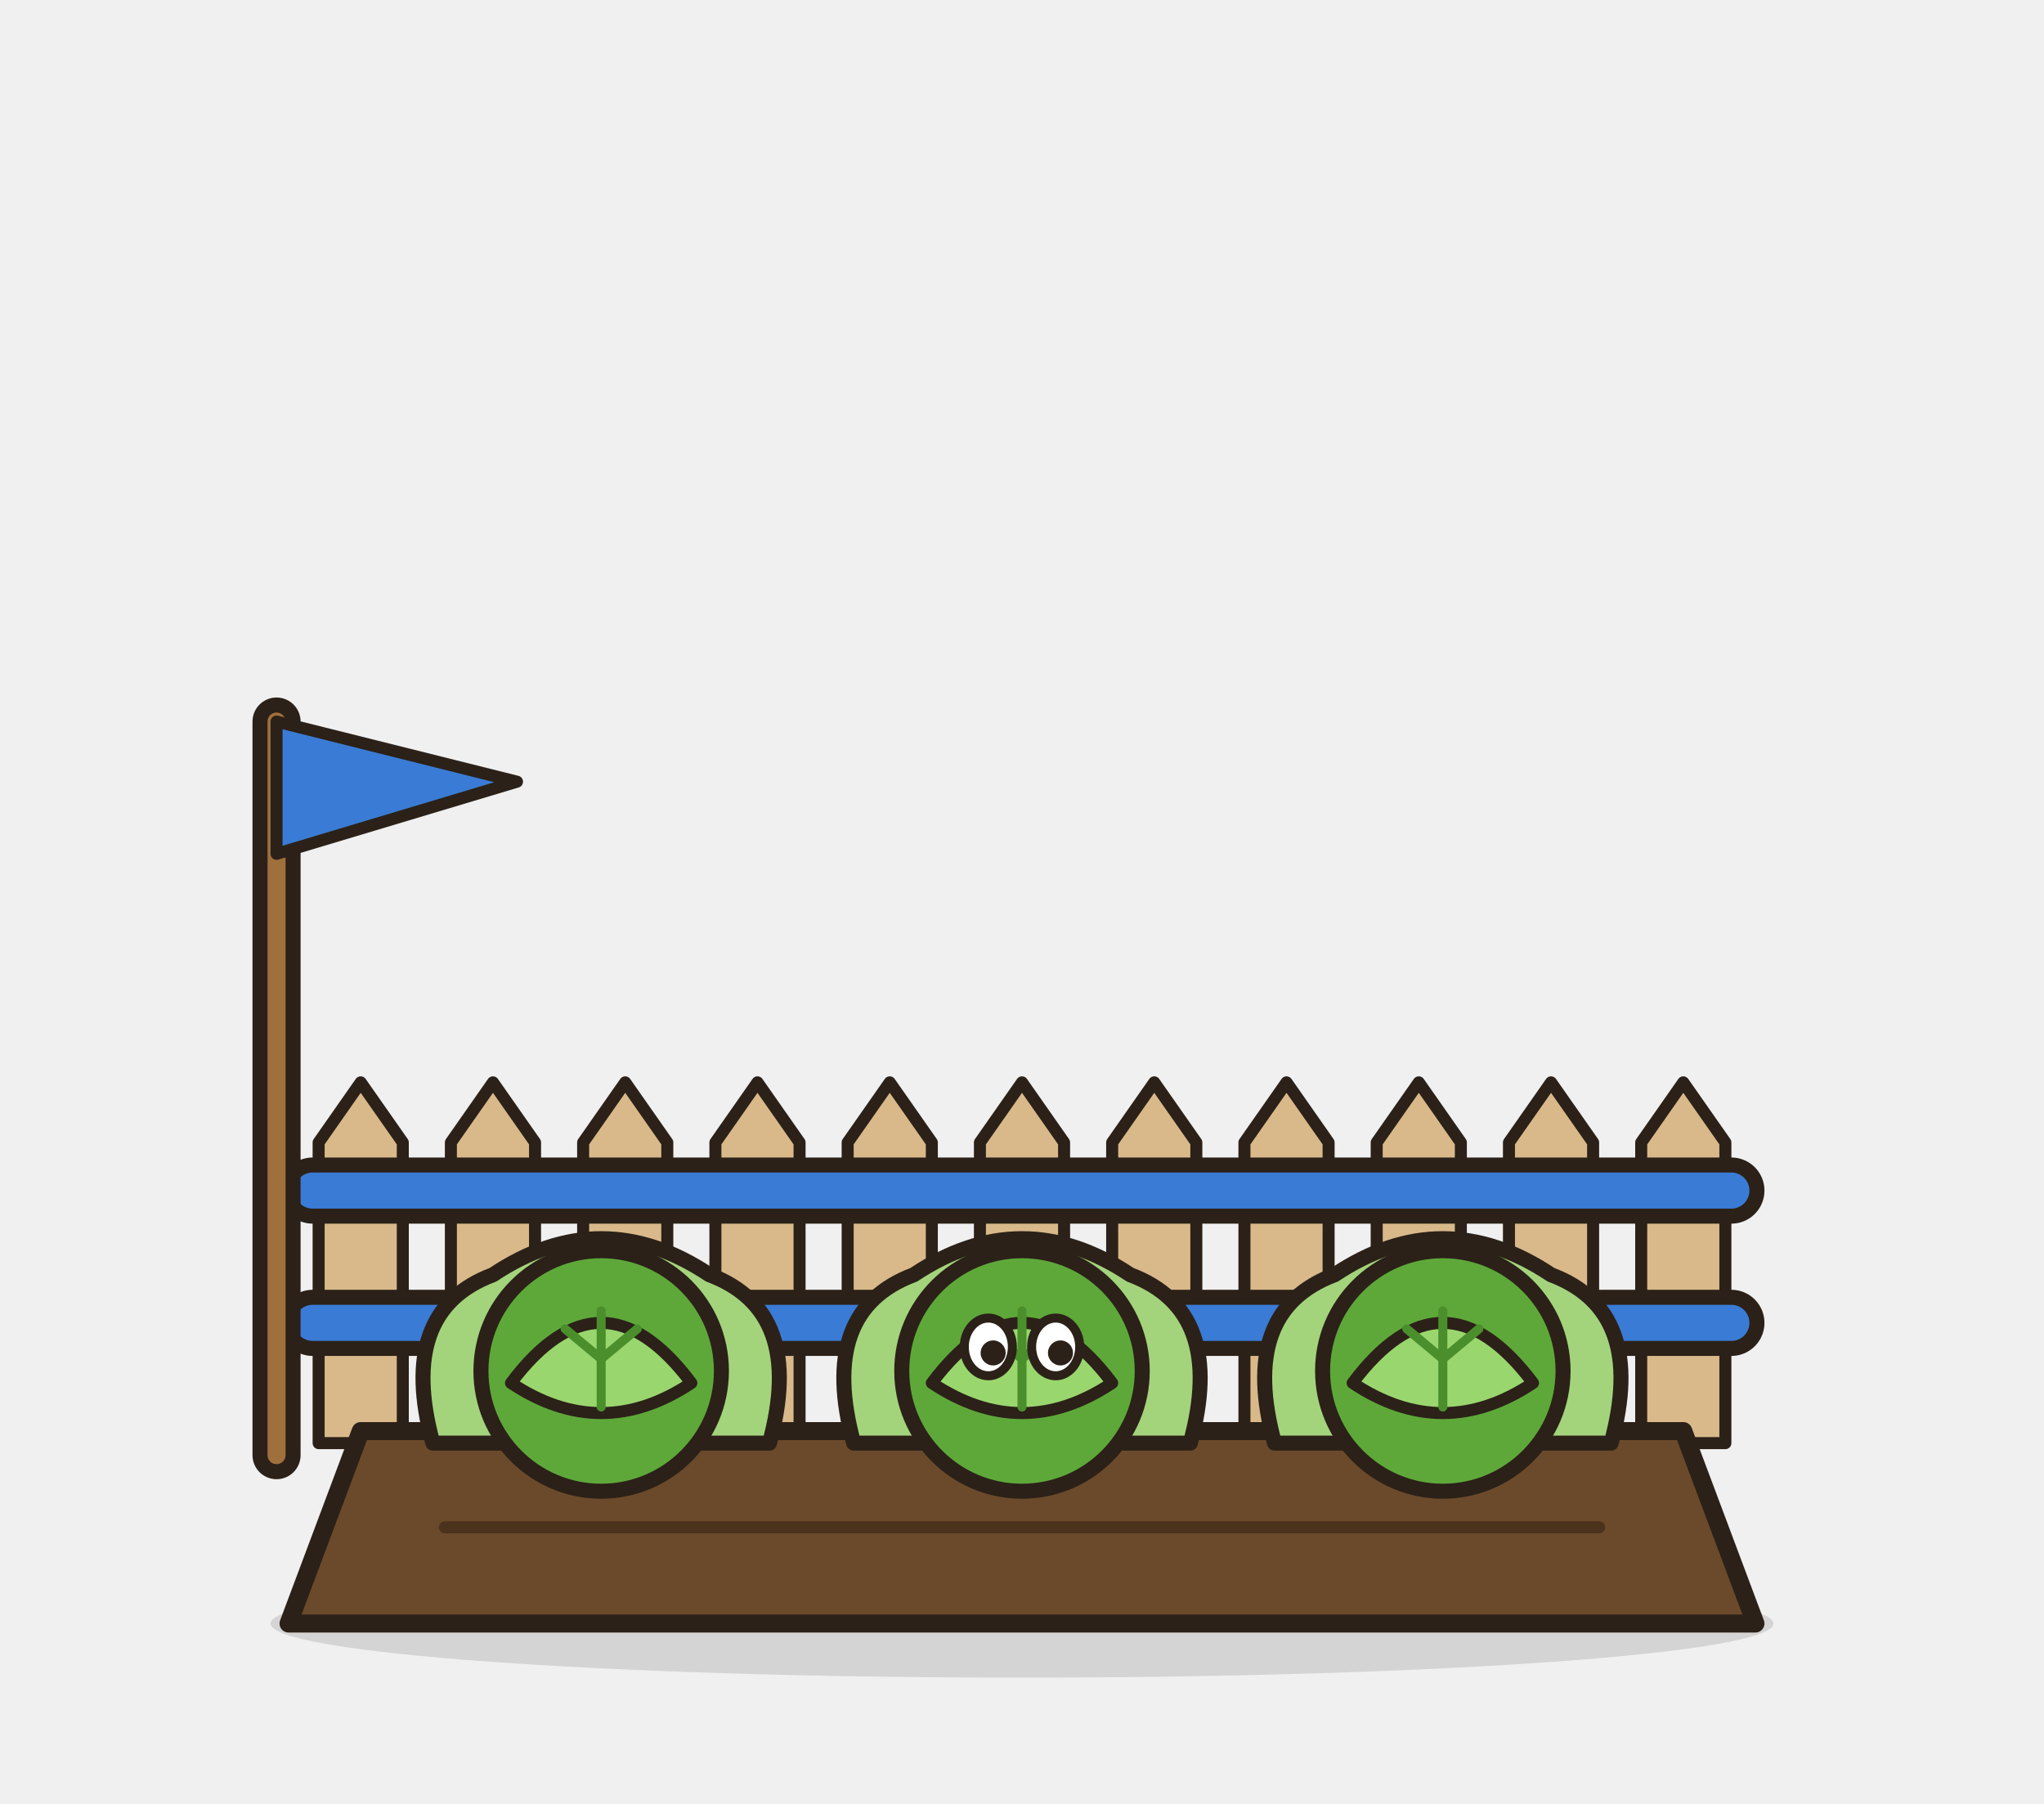
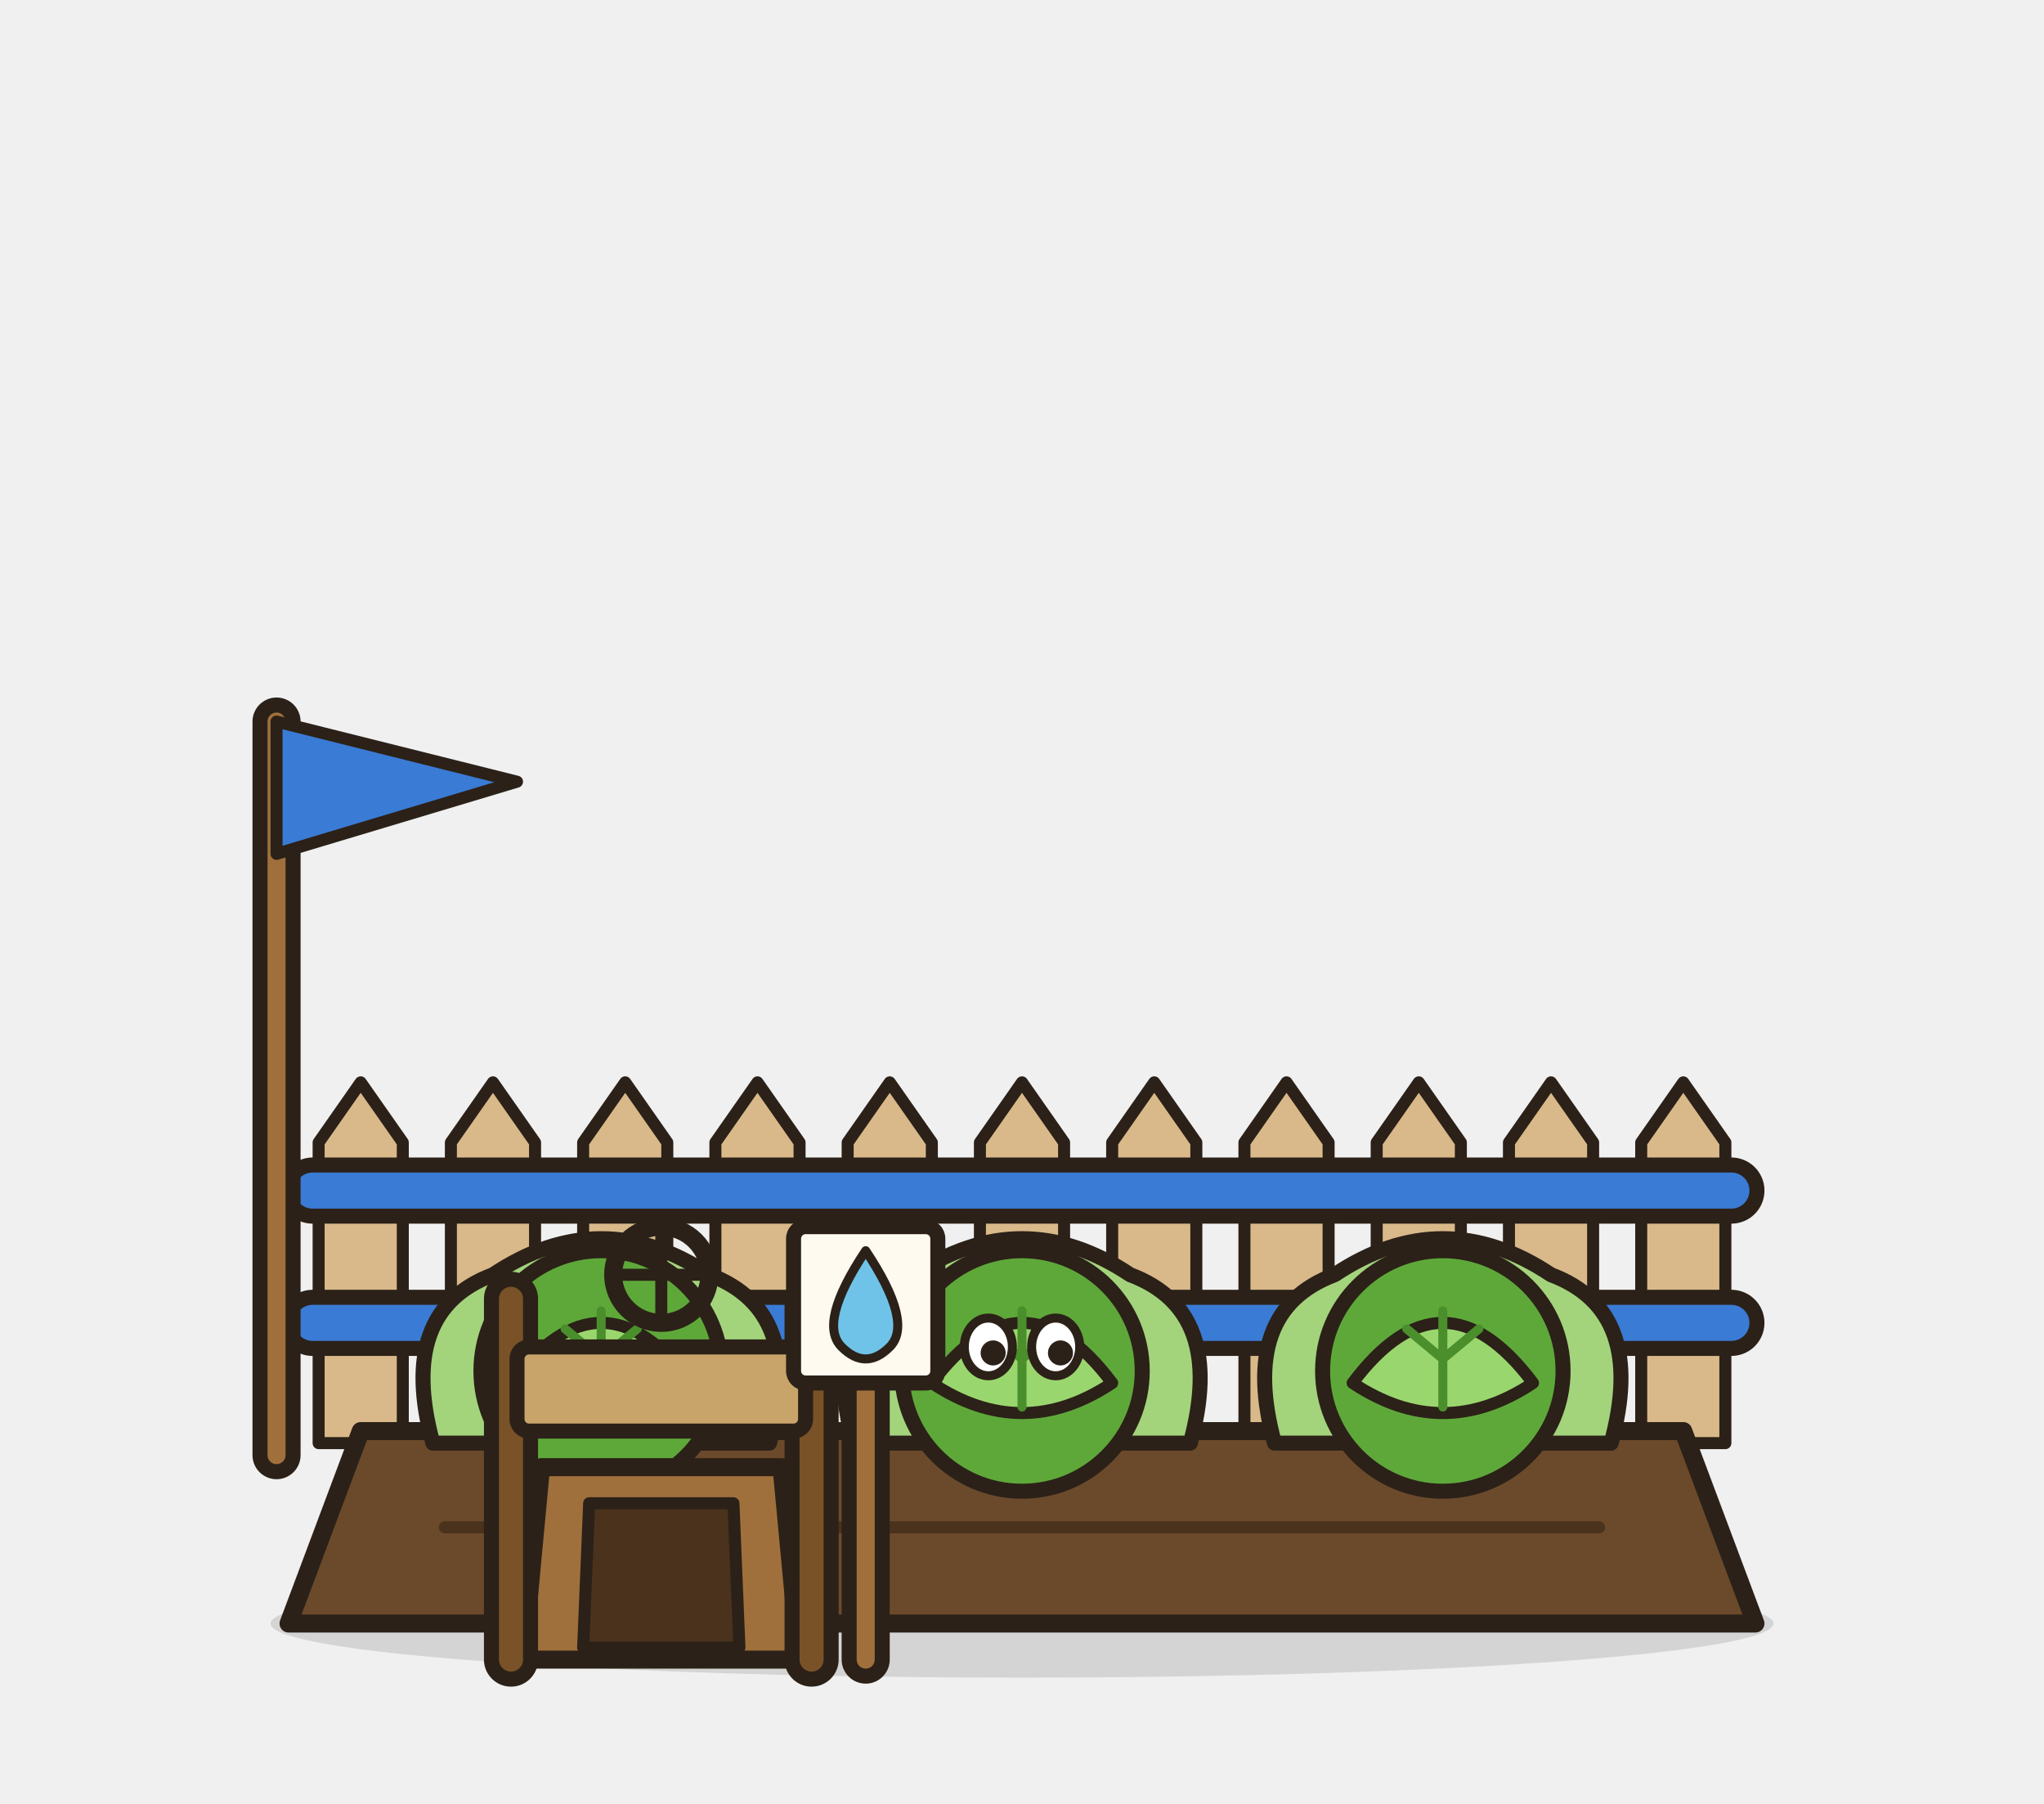
<svg xmlns="http://www.w3.org/2000/svg" viewBox="-170 -270 340 300" width="340" height="300">
  <g>
    <ellipse cx="0" cy="0" rx="125" ry="9" fill="#000000" fill-opacity="0.12" />
    <path d="M-117 -30 L-117 -80 L-110 -90 L-103 -80 L-103 -30 Z" fill="#d9b98a" stroke="#2b2118" stroke-width="2" stroke-linejoin="round" stroke-linecap="round" />
    <path d="M-95 -30 L-95 -80 L-88 -90 L-81 -80 L-81 -30 Z" fill="#d9b98a" stroke="#2b2118" stroke-width="2" stroke-linejoin="round" stroke-linecap="round" />
    <path d="M-73 -30 L-73 -80 L-66 -90 L-59 -80 L-59 -30 Z" fill="#d9b98a" stroke="#2b2118" stroke-width="2" stroke-linejoin="round" stroke-linecap="round" />
    <path d="M-51 -30 L-51 -80 L-44 -90 L-37 -80 L-37 -30 Z" fill="#d9b98a" stroke="#2b2118" stroke-width="2" stroke-linejoin="round" stroke-linecap="round" />
    <path d="M-29 -30 L-29 -80 L-22 -90 L-15 -80 L-15 -30 Z" fill="#d9b98a" stroke="#2b2118" stroke-width="2" stroke-linejoin="round" stroke-linecap="round" />
    <path d="M-7 -30 L-7 -80 L0 -90 L7 -80 L7 -30 Z" fill="#d9b98a" stroke="#2b2118" stroke-width="2" stroke-linejoin="round" stroke-linecap="round" />
    <path d="M15 -30 L15 -80 L22 -90 L29 -80 L29 -30 Z" fill="#d9b98a" stroke="#2b2118" stroke-width="2" stroke-linejoin="round" stroke-linecap="round" />
    <path d="M37 -30 L37 -80 L44 -90 L51 -80 L51 -30 Z" fill="#d9b98a" stroke="#2b2118" stroke-width="2" stroke-linejoin="round" stroke-linecap="round" />
    <path d="M59 -30 L59 -80 L66 -90 L73 -80 L73 -30 Z" fill="#d9b98a" stroke="#2b2118" stroke-width="2" stroke-linejoin="round" stroke-linecap="round" />
    <path d="M81 -30 L81 -80 L88 -90 L95 -80 L95 -30 Z" fill="#d9b98a" stroke="#2b2118" stroke-width="2" stroke-linejoin="round" stroke-linecap="round" />
    <path d="M103 -30 L103 -80 L110 -90 L117 -80 L117 -30 Z" fill="#d9b98a" stroke="#2b2118" stroke-width="2" stroke-linejoin="round" stroke-linecap="round" />
    <path d="M-118 -50 L118 -50 M-118 -72 L118 -72" fill="none" stroke="#2b2118" stroke-width="11" stroke-linejoin="round" stroke-linecap="round" />
    <path d="M-118 -50 L118 -50 M-118 -72 L118 -72" fill="none" stroke="#3a7bd5" stroke-width="6" stroke-linejoin="round" stroke-linecap="round" />
    <path d="M-122 0 L-110 -32 L110 -32 L122 0 Z" fill="#6b4a2b" stroke="#2b2118" stroke-width="3" stroke-linejoin="round" stroke-linecap="round" />
    <path d="M-96 -16 L96 -16" fill="none" stroke="#4a321c" stroke-width="2" stroke-linejoin="round" stroke-linecap="round" />
    <path d="M-98 -30 Q-104 -52 -88 -58 Q-70 -70 -52 -58 Q-36 -52 -42 -30 Z" fill="#a3d47c" stroke="#2b2118" stroke-width="2.5" stroke-linejoin="round" stroke-linecap="round" />
    <circle cx="-70" cy="-42" r="20" fill="#5ea83a" stroke="#2b2118" stroke-width="2.5" />
    <path d="M-85 -40 Q-70 -60 -55 -40 Q-70 -30 -85 -40 Z" fill="#9ad66e" stroke="#2b2118" stroke-width="2" stroke-linejoin="round" stroke-linecap="round" />
    <path d="M-70 -36 L-70 -52 M-70 -44 l-6 -5 M-70 -44 l6 -5" fill="none" stroke="#4a8f2c" stroke-width="1.5" stroke-linejoin="round" stroke-linecap="round" />
    <path d="M-28 -30 Q-34 -52 -18 -58 Q0 -70 18 -58 Q34 -52 28 -30 Z" fill="#a3d47c" stroke="#2b2118" stroke-width="2.5" stroke-linejoin="round" stroke-linecap="round" />
    <circle cx="0" cy="-42" r="20" fill="#5ea83a" stroke="#2b2118" stroke-width="2.5" />
    <path d="M-15 -40 Q0 -60 15 -40 Q0 -30 -15 -40 Z" fill="#9ad66e" stroke="#2b2118" stroke-width="2" stroke-linejoin="round" stroke-linecap="round" />
    <path d="M0 -36 L0 -52 M0 -44 l-6 -5 M0 -44 l6 -5" fill="none" stroke="#4a8f2c" stroke-width="1.5" stroke-linejoin="round" stroke-linecap="round" />
    <path d="M42 -30 Q36 -52 52 -58 Q70 -70 88 -58 Q104 -52 98 -30 Z" fill="#a3d47c" stroke="#2b2118" stroke-width="2.5" stroke-linejoin="round" stroke-linecap="round" />
    <circle cx="70" cy="-42" r="20" fill="#5ea83a" stroke="#2b2118" stroke-width="2.5" />
    <path d="M55 -40 Q70 -60 85 -40 Q70 -30 55 -40 Z" fill="#9ad66e" stroke="#2b2118" stroke-width="2" stroke-linejoin="round" stroke-linecap="round" />
    <path d="M70 -36 L70 -52 M70 -44 l-6 -5 M70 -44 l6 -5" fill="none" stroke="#4a8f2c" stroke-width="1.5" stroke-linejoin="round" stroke-linecap="round" />
    <ellipse cx="-5.6" cy="-46" rx="4.0" ry="4.8" fill="#ffffff" stroke="#2b2118" stroke-width="1.5" />
    <ellipse cx="5.6" cy="-46" rx="4.0" ry="4.8" fill="#ffffff" stroke="#2b2118" stroke-width="1.5" />
    <circle cx="-4.8" cy="-45" r="2.08" fill="#2b2118" />
    <circle cx="6.4" cy="-45" r="2.08" fill="#2b2118" />
    <path d="M-124 -28 L-124 -150" fill="none" stroke="#2b2118" stroke-width="8" stroke-linejoin="round" stroke-linecap="round" />
    <path d="M-124 -28 L-124 -150" fill="none" stroke="#a0703c" stroke-width="3" stroke-linejoin="round" stroke-linecap="round" />
    <path d="M-124 -150 L-84 -140 L-124 -128 Z" fill="#3a7bd5" stroke="#2b2118" stroke-width="2" stroke-linejoin="round" stroke-linecap="round" />
+     <path d="M-80 -26 L-40 -26 L-37 6 L-83 6 Z" fill="#a0703c" stroke="#2b2118" stroke-width="3" stroke-linejoin="round" stroke-linecap="round" />
+     <path d="M-72 -20 L-48 -20 L-47 4 L-73 4 Z" fill="#4a321c" stroke="#2b2118" stroke-width="2" stroke-linejoin="round" stroke-linecap="round" />
+     <path d="M-85 -54 L-85 6 M-35 -54 L-35 6" fill="none" stroke="#2b2118" stroke-width="9" stroke-linejoin="round" stroke-linecap="round" />
+     <path d="M-85 -54 L-85 6 M-35 -54 L-35 6" fill="none" stroke="#7a5228" stroke-width="4" stroke-linejoin="round" stroke-linecap="round" />
+     <rect x="-84" y="-46" width="48" height="14" rx="2" fill="#c9a46a" stroke="#2b2118" stroke-width="2.5" />
+     <circle cx="-60" cy="-58" r="8" fill="none" stroke="#2b2118" stroke-width="3" />
+     <path d="M-68 -58 L-52 -58 M-60 -66 L-60 -50" fill="none" stroke="#2b2118" stroke-width="2" stroke-linejoin="round" stroke-linecap="round" />
+     <path d="M-26 6 L-26 -40" fill="none" stroke="#2b2118" stroke-width="8" stroke-linejoin="round" stroke-linecap="round" />
+     <path d="M-26 6 L-26 -40" fill="none" stroke="#a0703c" stroke-width="3" stroke-linejoin="round" stroke-linecap="round" />
+     <rect x="-38" y="-66" width="24" height="26" rx="2" fill="#fffaf0" stroke="#2b2118" stroke-width="2.5" />
+     <path d="M-26 -62 Q-34 -50 -30 -46 Q-26 -42 -22 -46 Q-18 -50 -26 -62 Z" fill="#6fc3e8" stroke="#2b2118" stroke-width="1.5" stroke-linejoin="round" stroke-linecap="round" />
  </g>
</svg>
